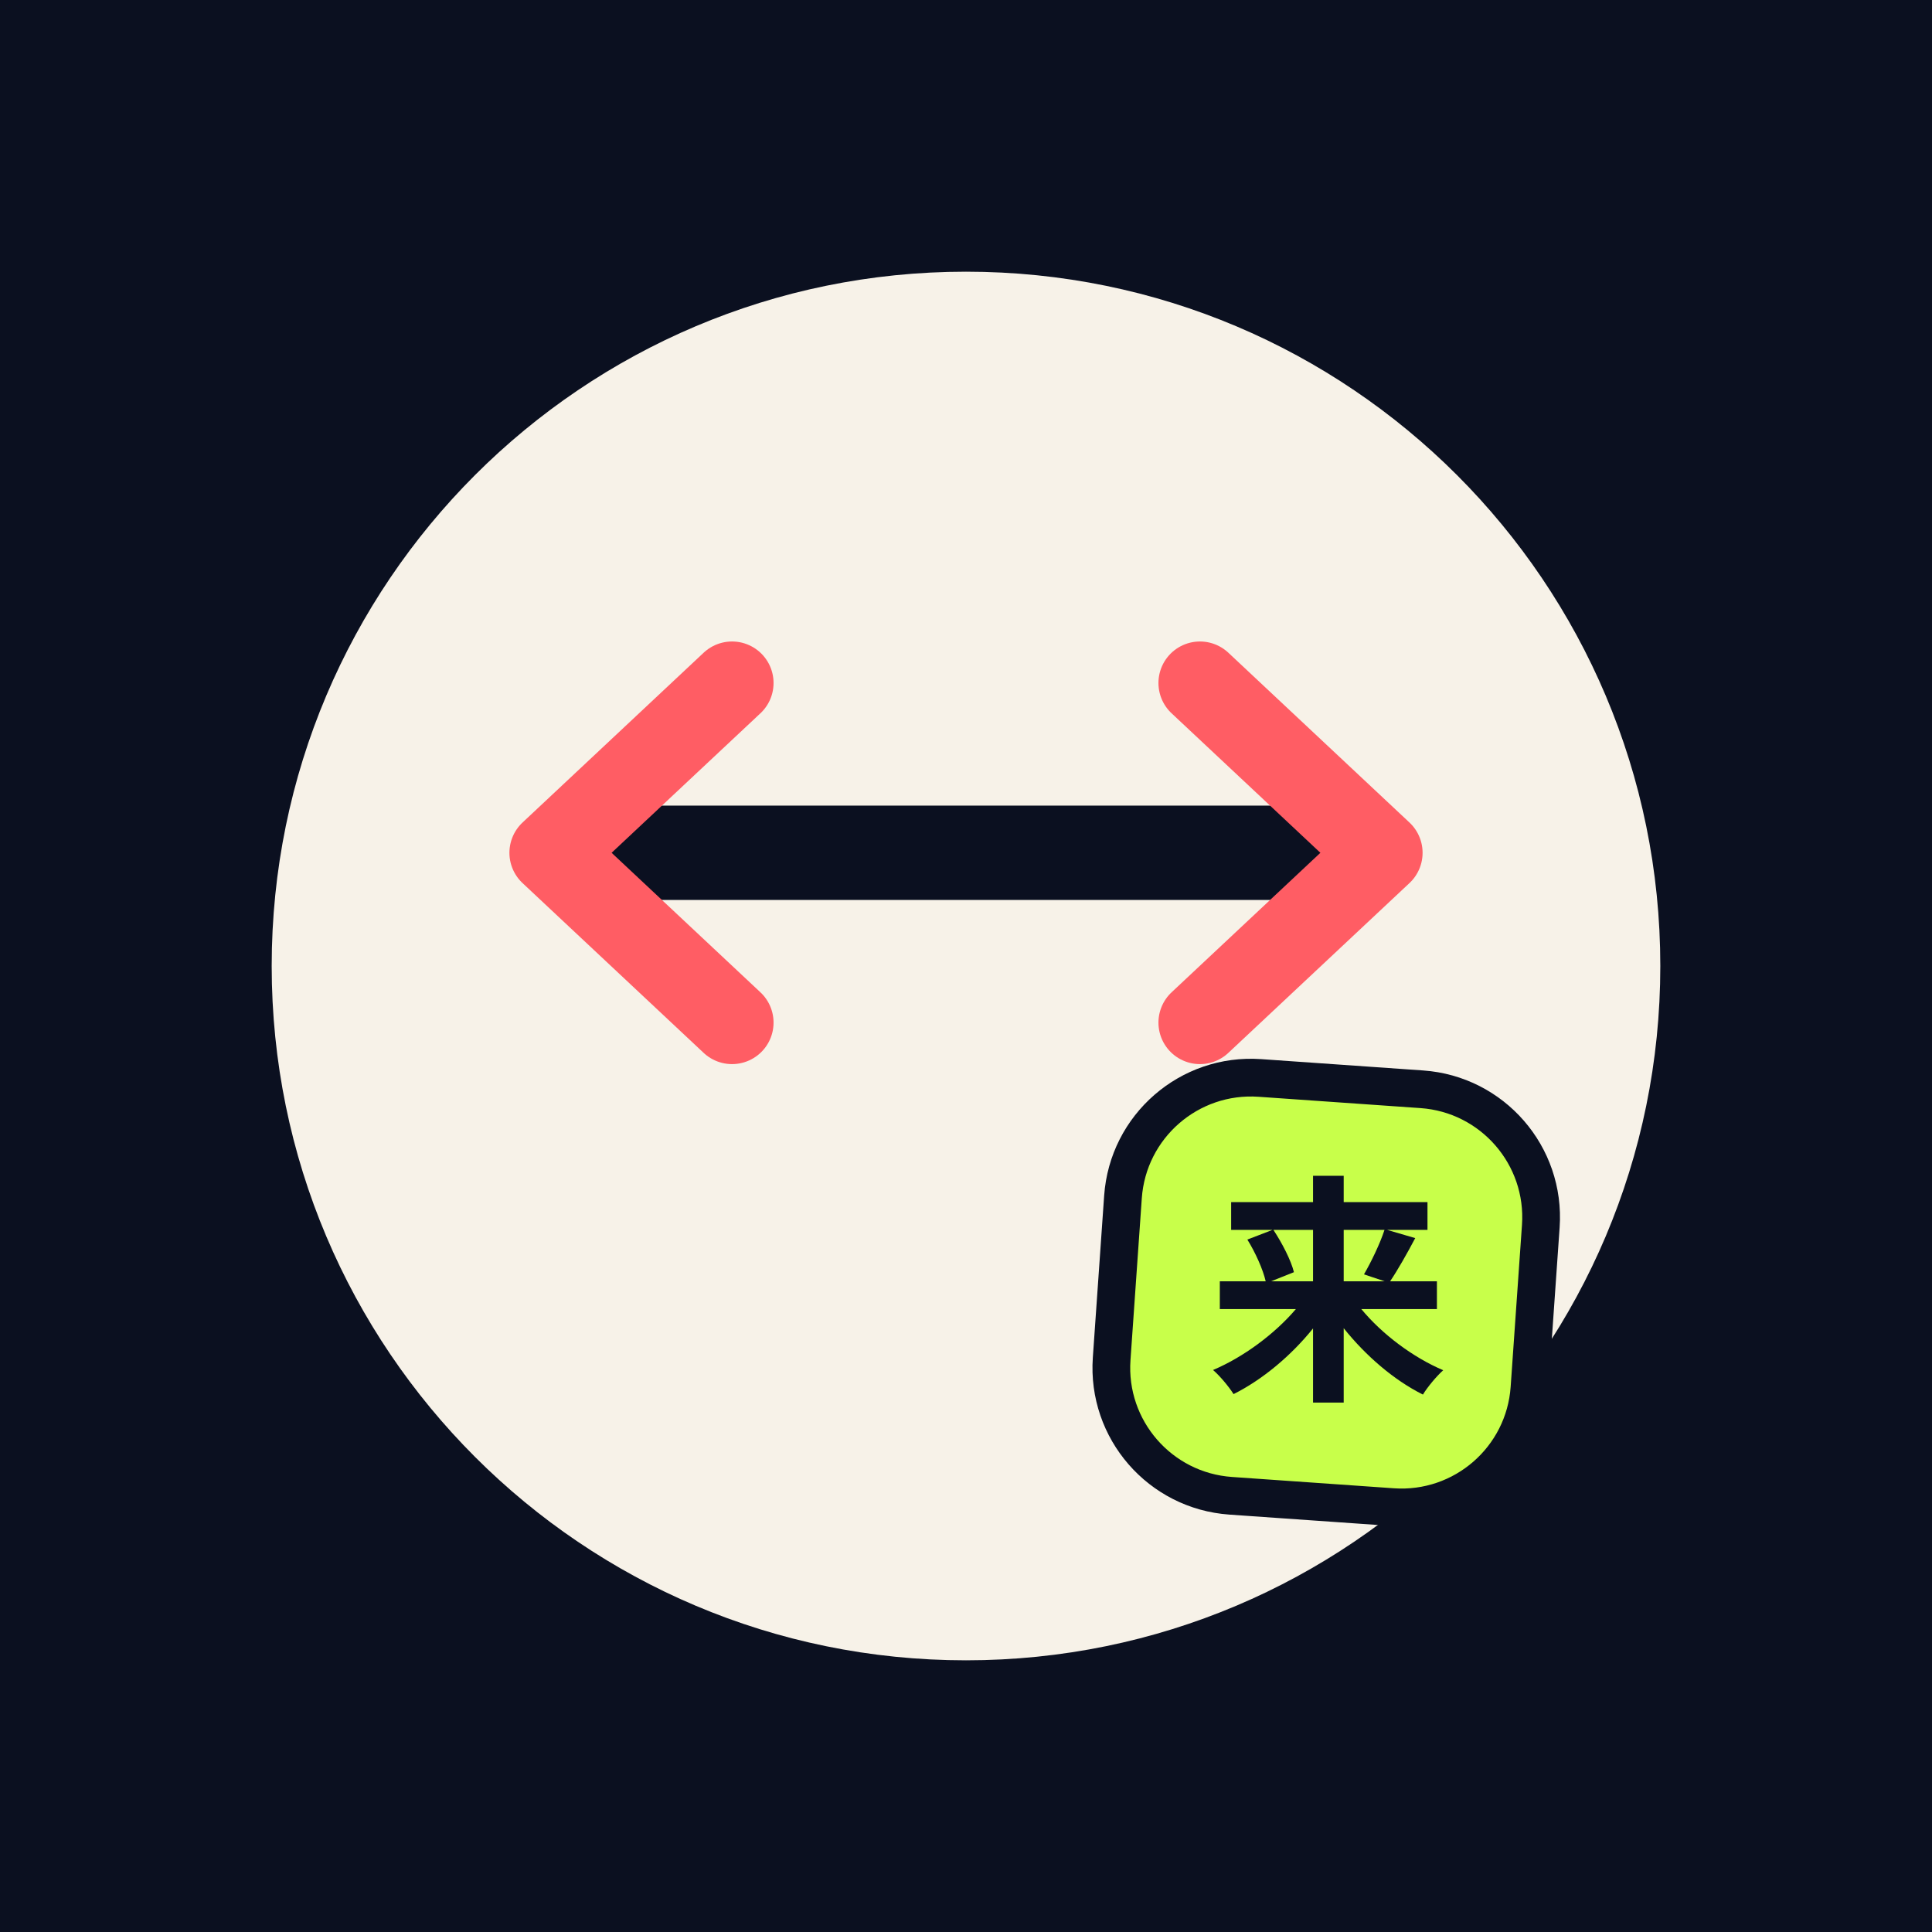
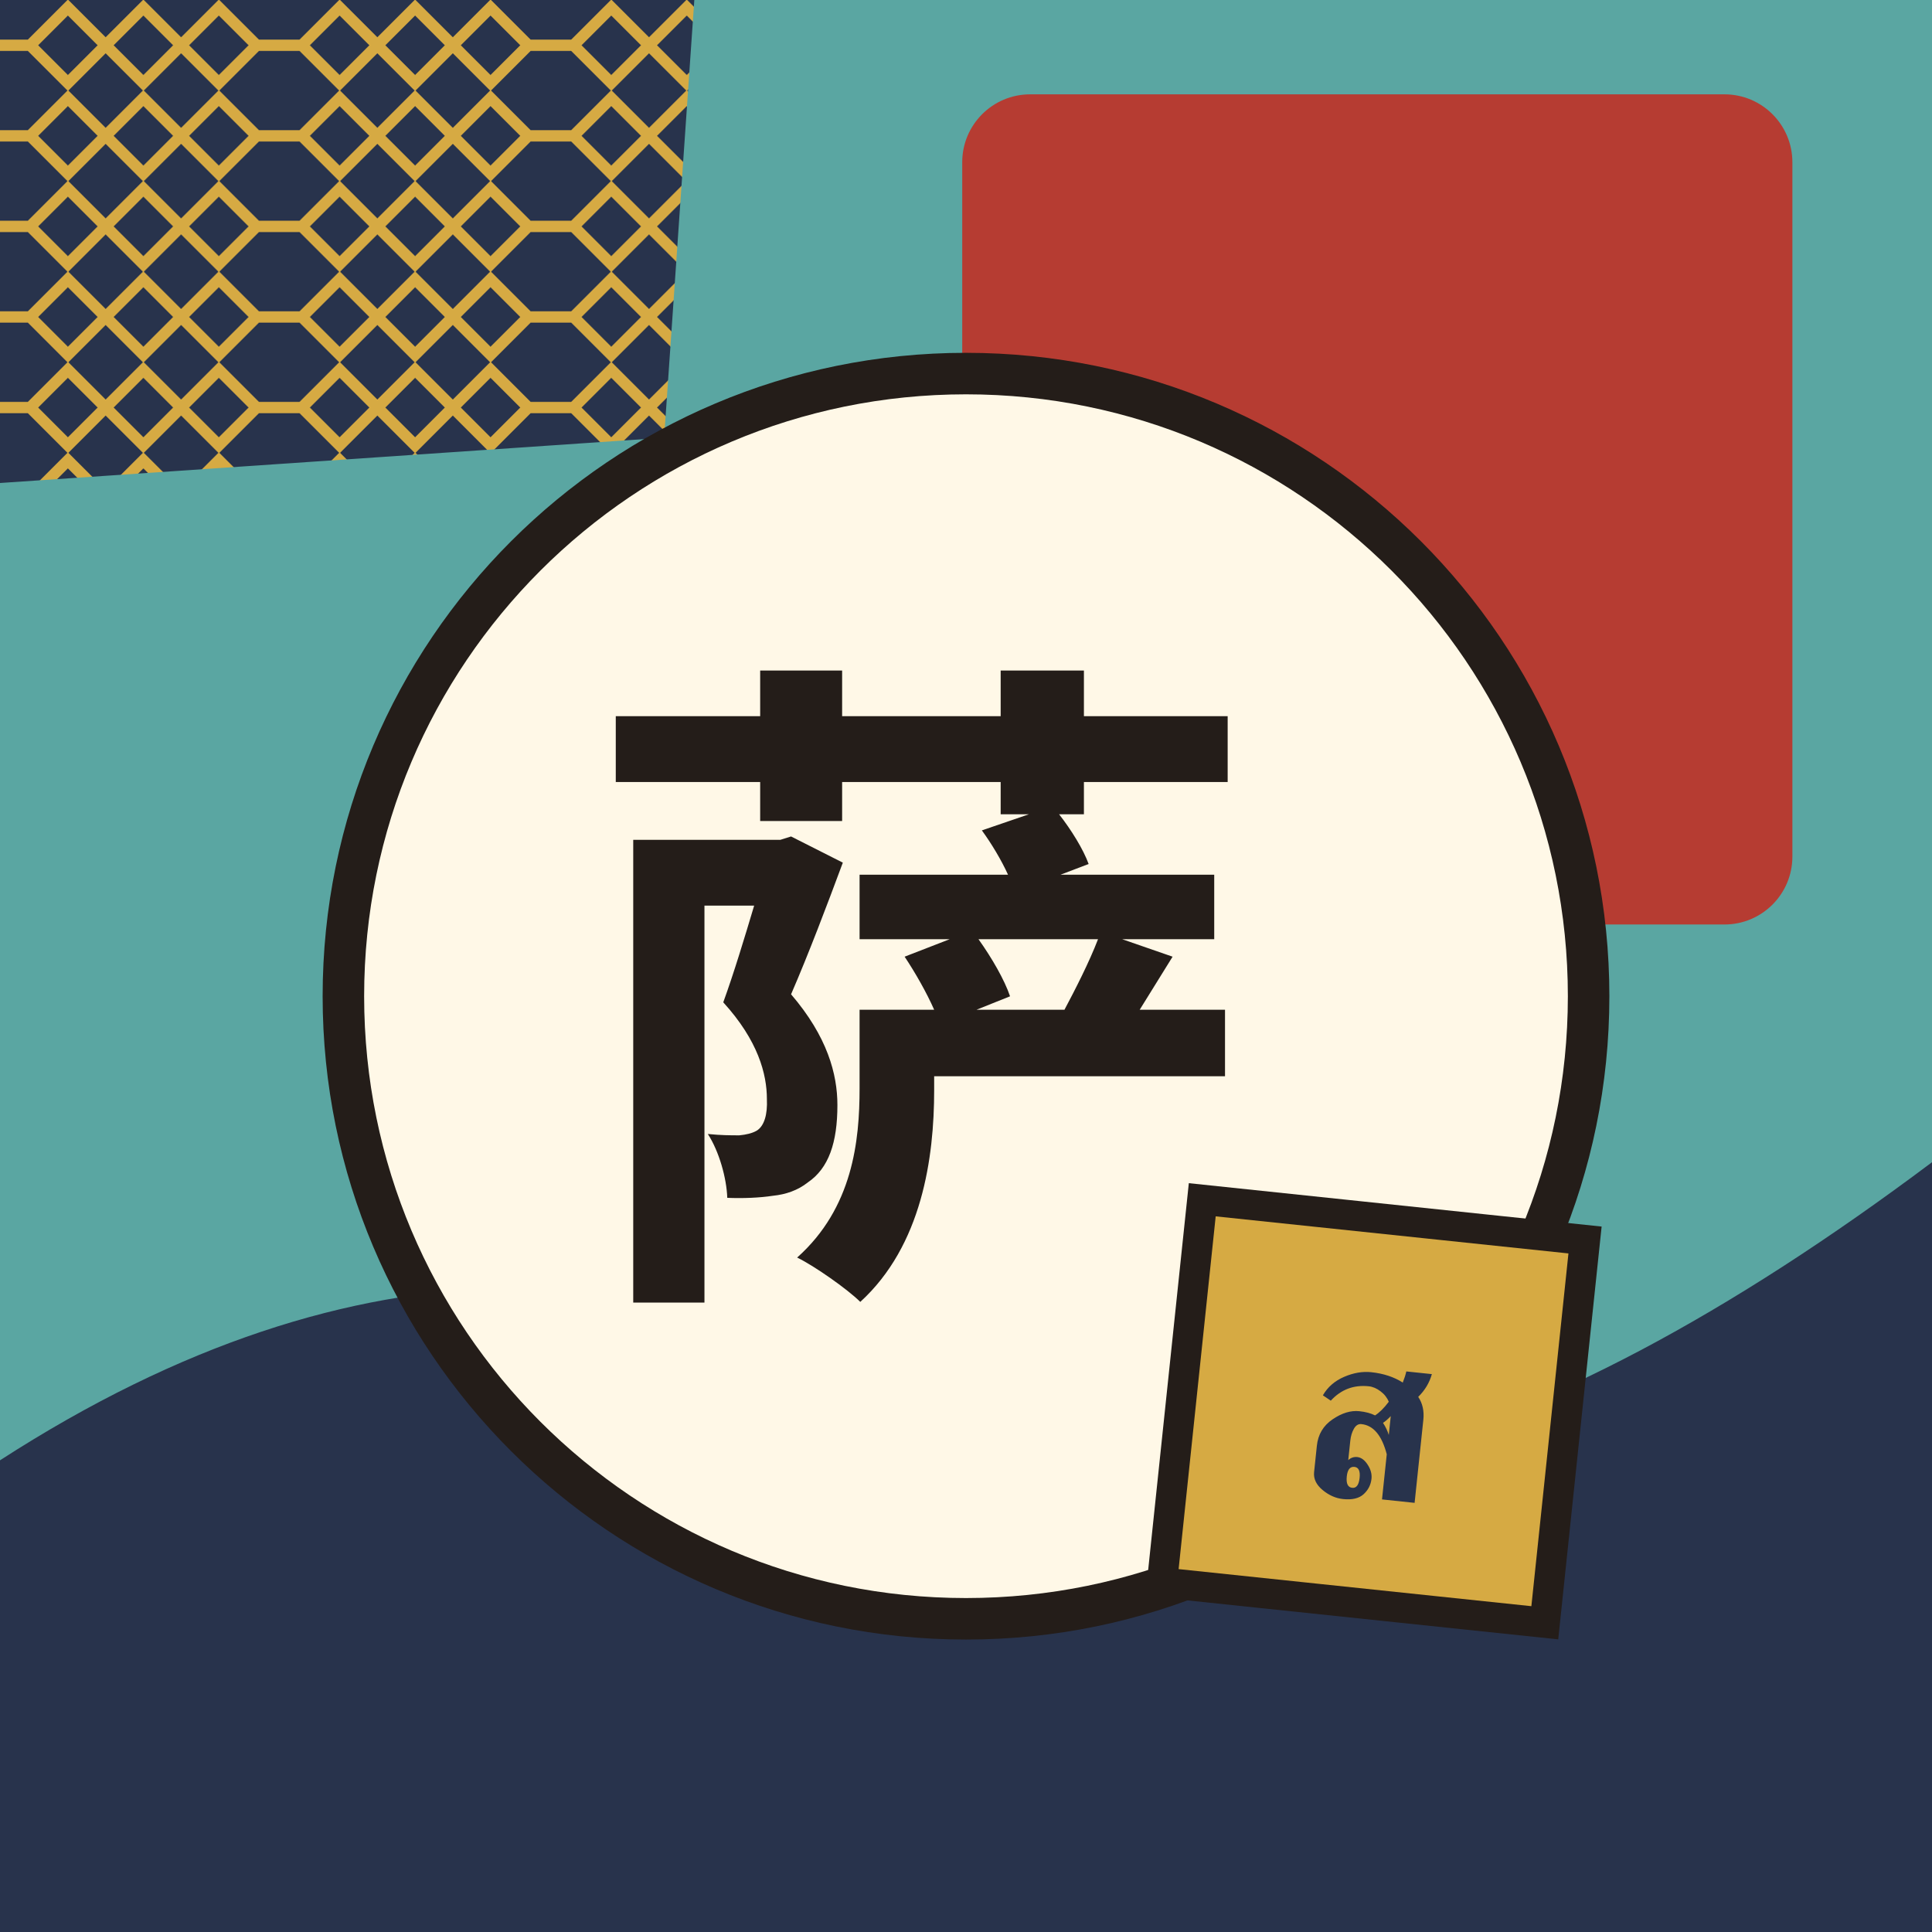
- <svg xmlns="http://www.w3.org/2000/svg" viewBox="0 0 512 512">
-   <rect width="512" height="512" fill="#0b1020" />
-   <circle cx="256" cy="256" r="184" fill="#f7f2e8" />
-   <path d="M157 226h198" stroke="#0b1020" stroke-width="25" stroke-linecap="round" />
-   <path d="M194 181l-48 45 48 45M318 181l48 45-48 45" fill="none" stroke="#ff5d64" stroke-width="22" stroke-linecap="round" stroke-linejoin="round" />
-   <rect x="296" y="287" width="111" height="111" rx="34" fill="#c8ff4a" stroke="#0b1020" stroke-width="10" transform="rotate(4 351 342)" />
-   <text x="352" y="366" text-anchor="middle" font-family="Arial, sans-serif" font-size="64" font-weight="900" fill="#0b1020">来</text>
+ <svg xmlns="http://www.w3.org/2000/svg" width="100%" height="100%" viewBox="0 0 512 512">
+   <defs>
+     <pattern id="l" width="72" height="24" patternUnits="userSpaceOnUse">
+       <rect width="72" height="24" fill="#28334c" />
+       <path d="M0 12h8L18 2l10 10L38 2l10 10L58 2l10 10h4M0 12h8l10 10 10-10 10 10 10-10 10 10 10-10h4" fill="none" stroke="#d6aa43" stroke-width="3" />
+     </pattern>
+   </defs>
+   <rect width="512" height="512" fill="#5aa6a2" />
+   <rect x="255" y="25" width="220" height="220" rx="18" fill="#b63c32" />
+   <path d="M0 0h184l-8 116L0 128Z" fill="url(#l)" />
+   <path d="M0 387c96-62 178-55 246-15 69 41 158 17 266-64v204H0Z" fill="#28334c" />
+   <circle cx="256" cy="264" r="165" fill="#fff8e7" stroke="#241d19" stroke-width="11" />
+   <text x="244" y="329" text-anchor="middle" fill="#241d19" font-family="Georgia,Songti SC,STSong,SimSun,serif" font-size="178" font-weight="900">萨</text>
+   <g transform="translate(310 320) rotate(6 54 54)">
+     <rect x="3" y="3" width="102" height="102" fill="#d6aa43" stroke="#241d19" stroke-width="8" />
+     <text x="54" y="77" text-anchor="middle" fill="#28334c" font-family="Leelawadee UI,Tahoma,sans-serif" font-size="62" font-weight="900">ส</text>
+   </g>
</svg>
